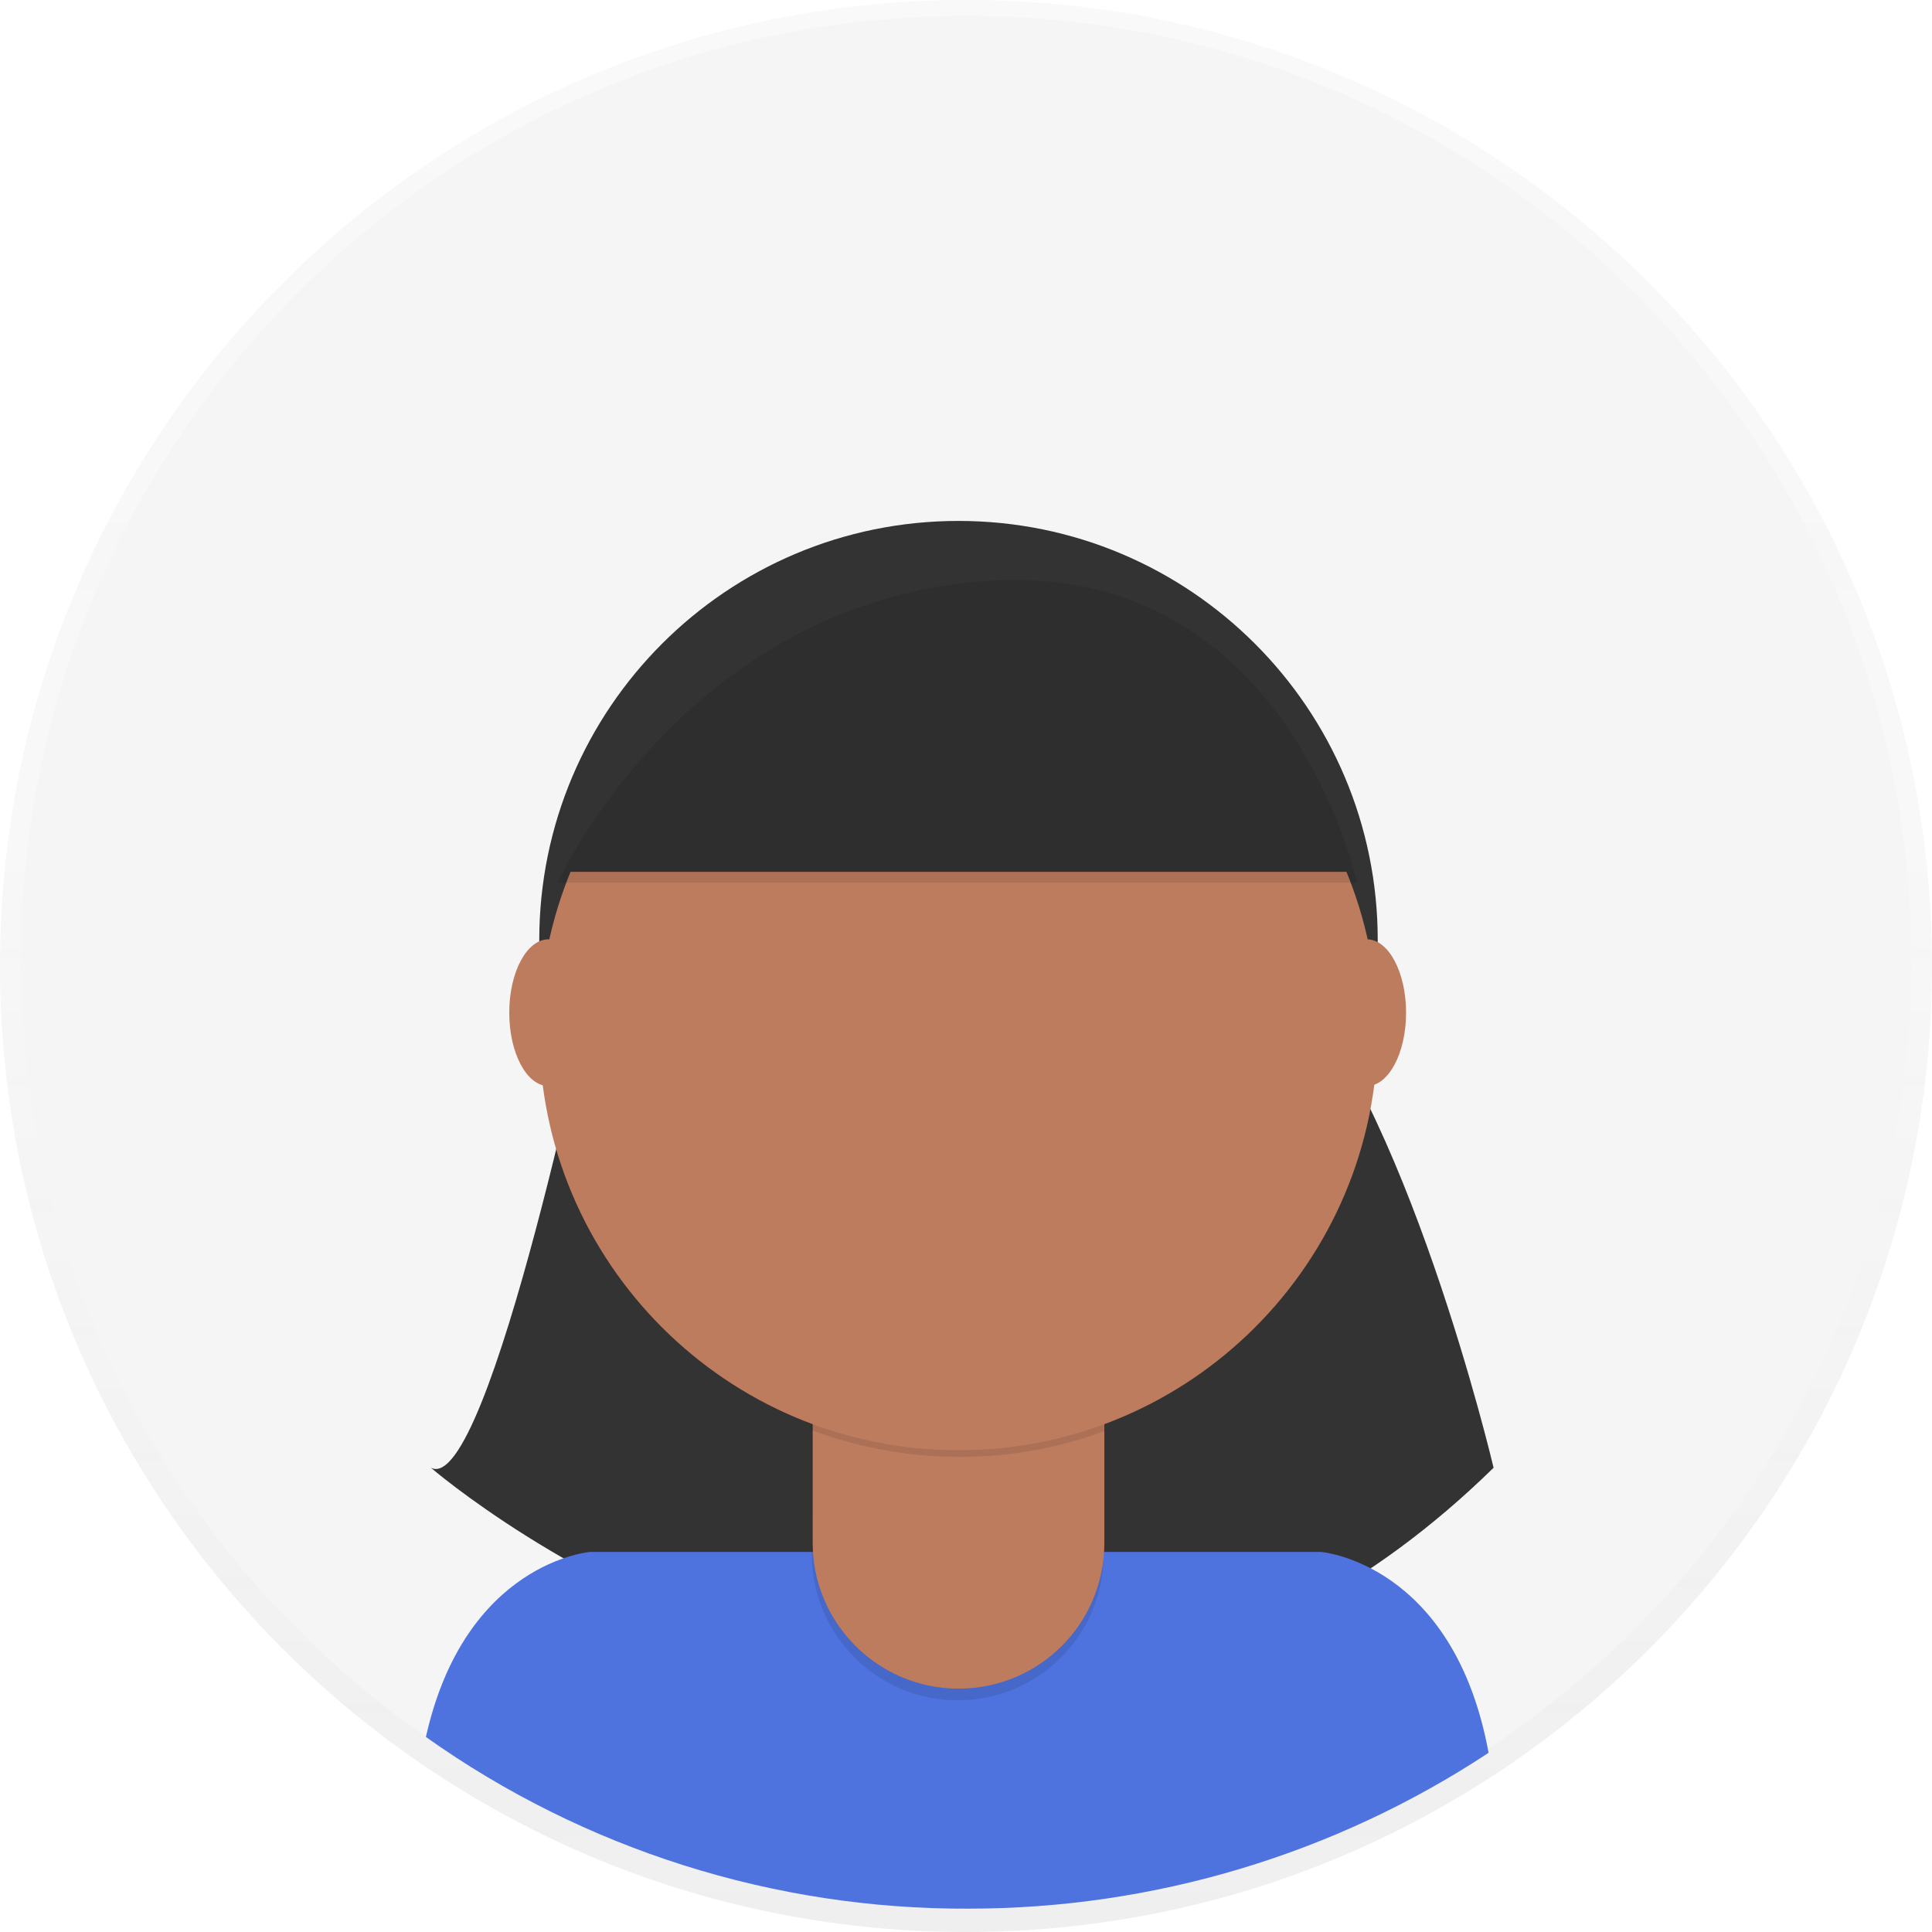
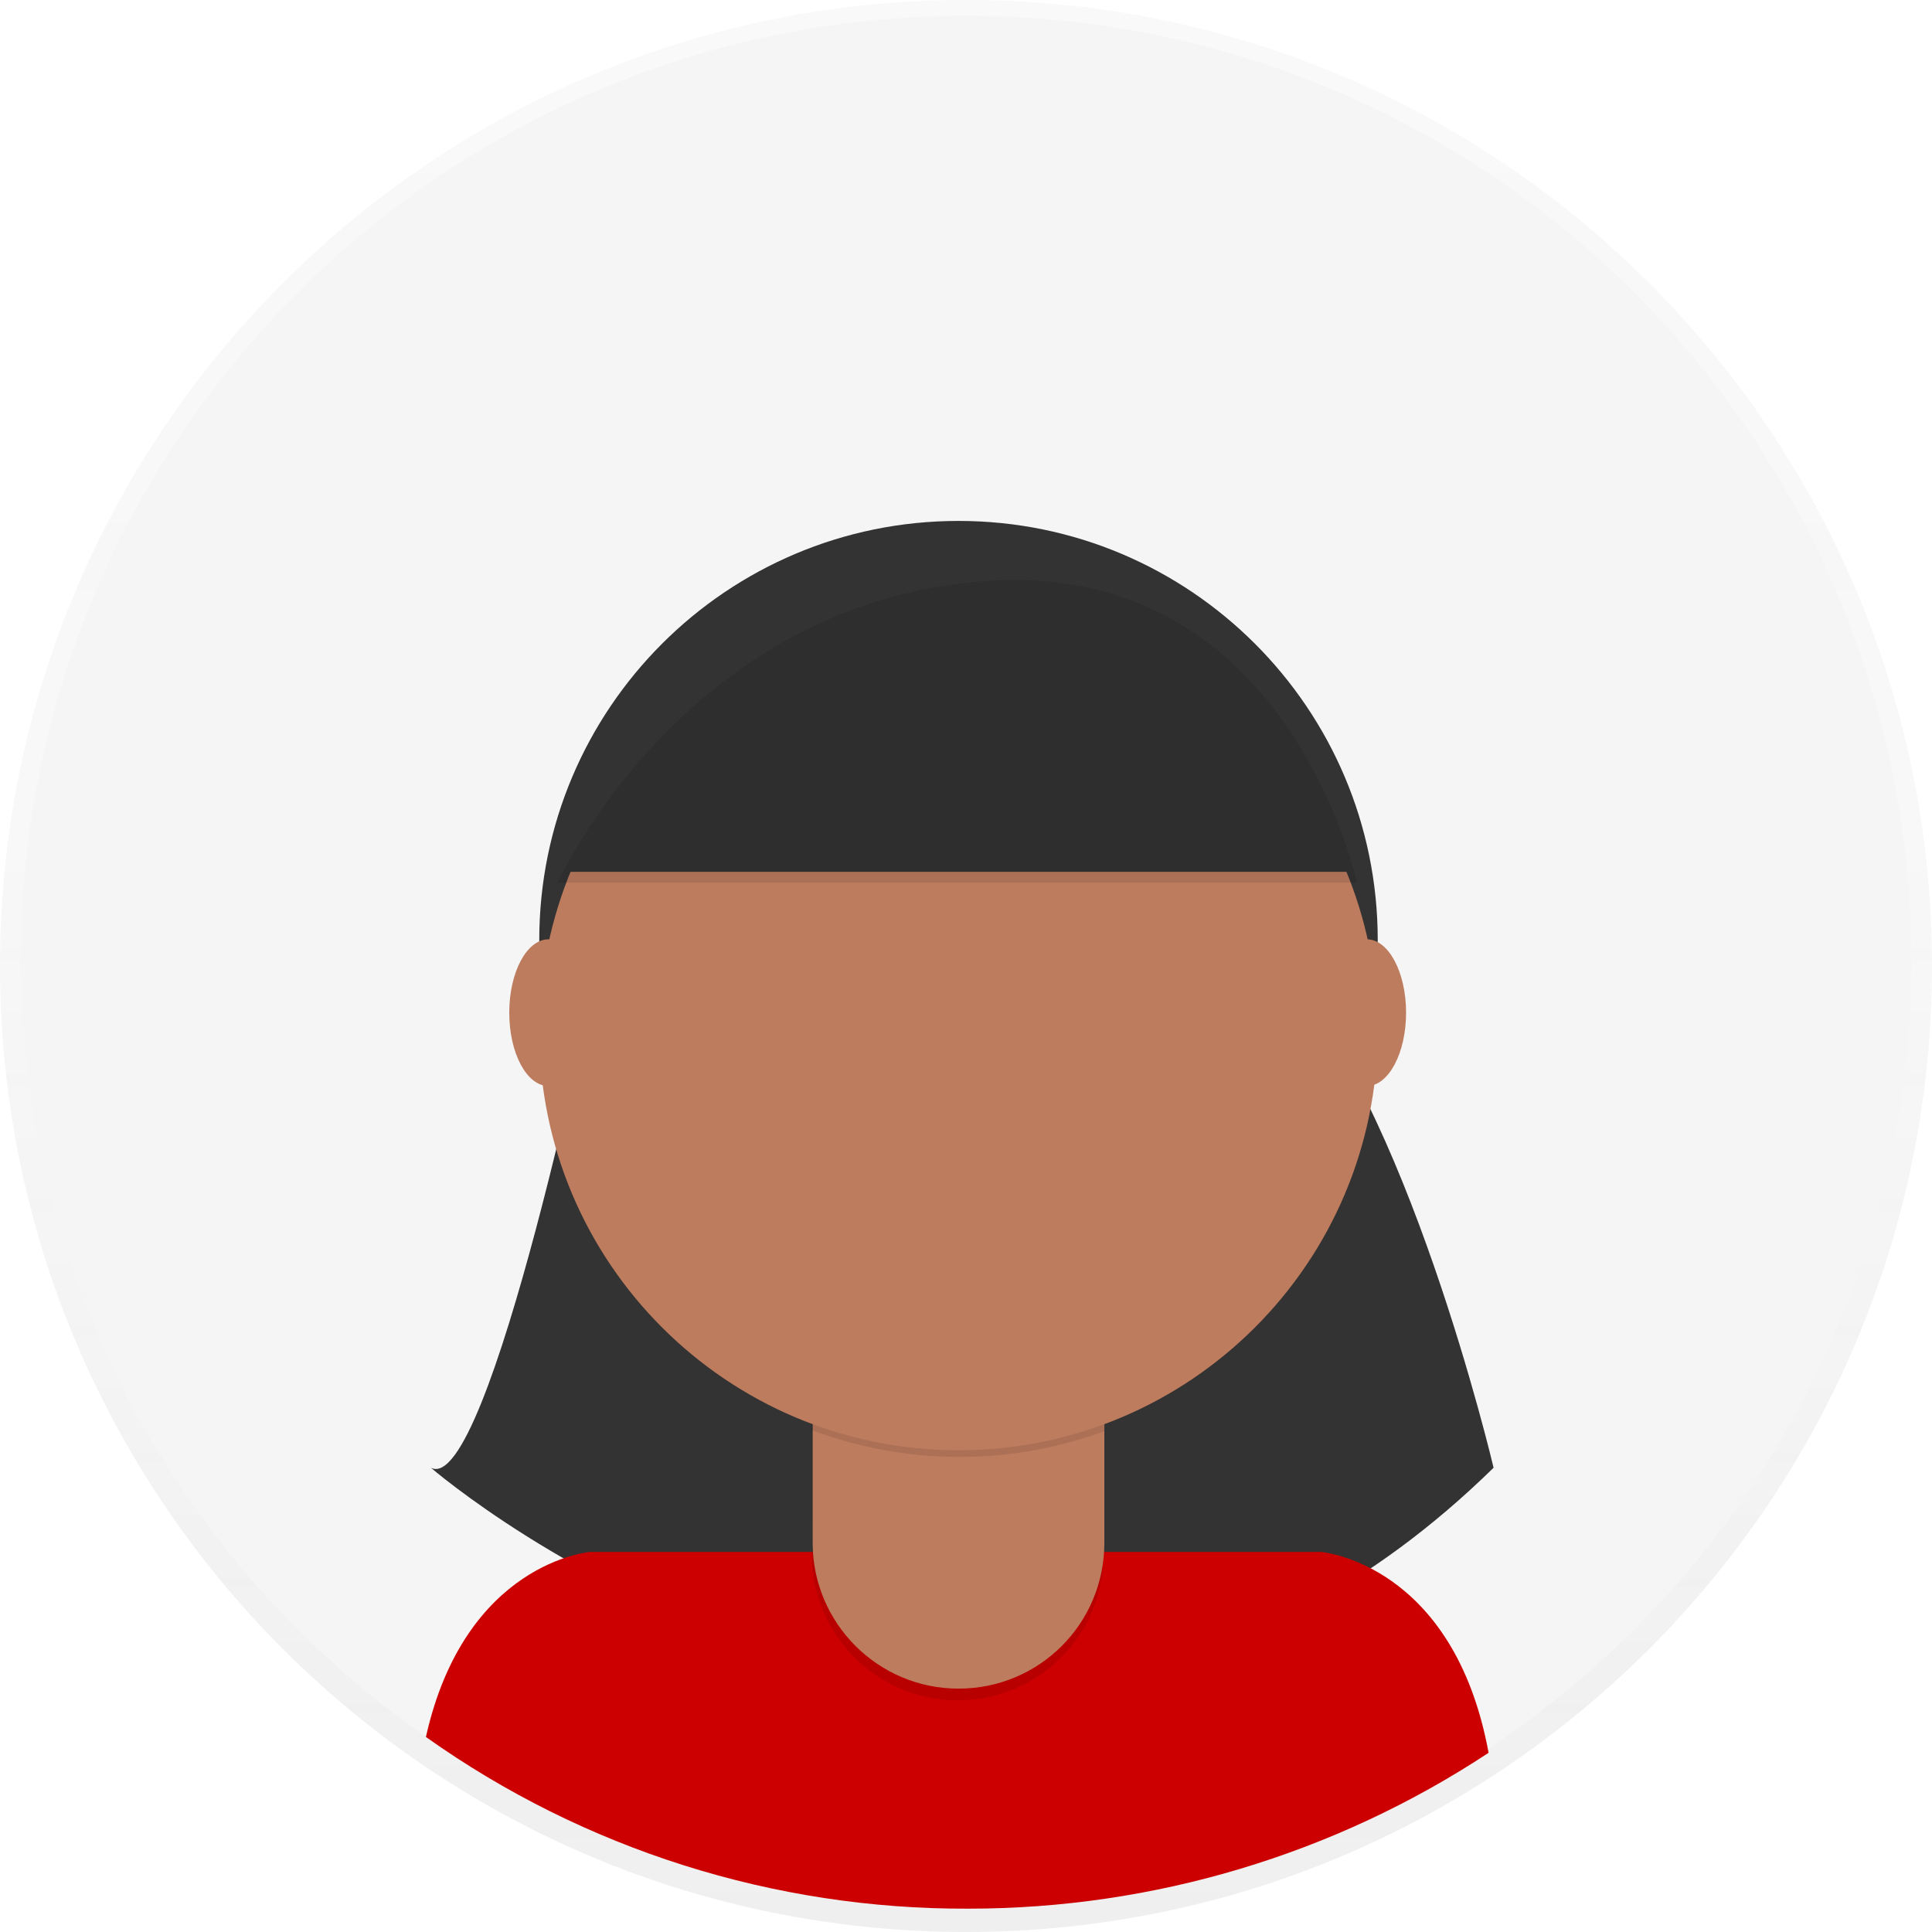
<svg xmlns="http://www.w3.org/2000/svg" version="1.1" id="_x38_8ce59e9-c4b8-4d1d-9d7a-ce0190159aa8" x="0px" y="0px" viewBox="0 0 231.8 231.8" style="enable-background:new 0 0 231.8 231.8;" xml:space="preserve">
  <style type="text/css">
	.st0{opacity:0.5;}
	.st1{fill:url(#SVGID_1_);}
	.st2{fill:#F5F5F5;}
	.st3{fill:#333333;}
- 	.st4{fill:#4E73DF;}
+ 	.st4{fill:#cc0000;}
	.st5{opacity:0.1;enable-background:new    ;}
	.st6{fill:#BE7C5E;}
</style>
  <g class="st0">
    <linearGradient id="SVGID_1_" gradientUnits="userSpaceOnUse" x1="115.89" y1="525.2" x2="115.89" y2="756.98" gradientTransform="matrix(1 0 0 -1 0 756.98)">
      <stop offset="0" style="stop-color:#808080;stop-opacity:0.25" />
      <stop offset="0.54" style="stop-color:#808080;stop-opacity:0.12" />
      <stop offset="1" style="stop-color:#808080;stop-opacity:0.1" />
    </linearGradient>
    <circle class="st1" cx="115.9" cy="115.9" r="115.9" />
  </g>
  <circle class="st2" cx="115.9" cy="115.3" r="113.4" />
  <path class="st3" d="M71.6,116.3c0,0-12.9,63.4-19.9,59.8c0,0,67.7,58.5,127.5,0c0,0-10.5-44.6-25.7-59.8H71.6z" />
  <path class="st4" d="M116.2,229c22.2,0,43.9-6.5,62.4-18.7c-4.2-22.8-20.1-24.1-20.1-24.1H70.8c0,0-15,1.2-19.7,22.2  C70.1,221.9,92.9,229.1,116.2,229z" />
  <circle class="st3" cx="115" cy="112.8" r="50.3" />
  <path class="st5" d="M97.3,158.4h35.1l0,0v28.1c0,9.7-7.8,17.5-17.5,17.5l0,0c-9.7,0-17.5-7.9-17.5-17.5L97.3,158.4L97.3,158.4z" />
  <path class="st6" d="M100.7,157.1h28.4c1.9,0,3.4,1.5,3.4,3.3v0v24.7c0,9.7-7.8,17.5-17.5,17.5l0,0c-9.7,0-17.5-7.9-17.5-17.5v0  v-24.7C97.4,158.6,98.9,157.1,100.7,157.1z" />
  <path class="st5" d="M97.4,171.6c11.3,4.2,23.8,4.3,35.1,0.1v-4.3H97.4V171.6z" />
  <circle class="st6" cx="115" cy="123.7" r="50.3" />
  <path class="st3" d="M66.9,104.6h95.9c0,0-8.2-38.7-44.4-36.2S66.9,104.6,66.9,104.6z" />
  <ellipse class="st6" cx="65.8" cy="121.5" rx="4.7" ry="8.8" />
  <ellipse class="st6" cx="164" cy="121.5" rx="4.7" ry="8.8" />
  <path class="st5" d="M66.9,105.9h95.9c0,0-8.2-38.7-44.4-36.2S66.9,105.9,66.9,105.9z" />
</svg>
